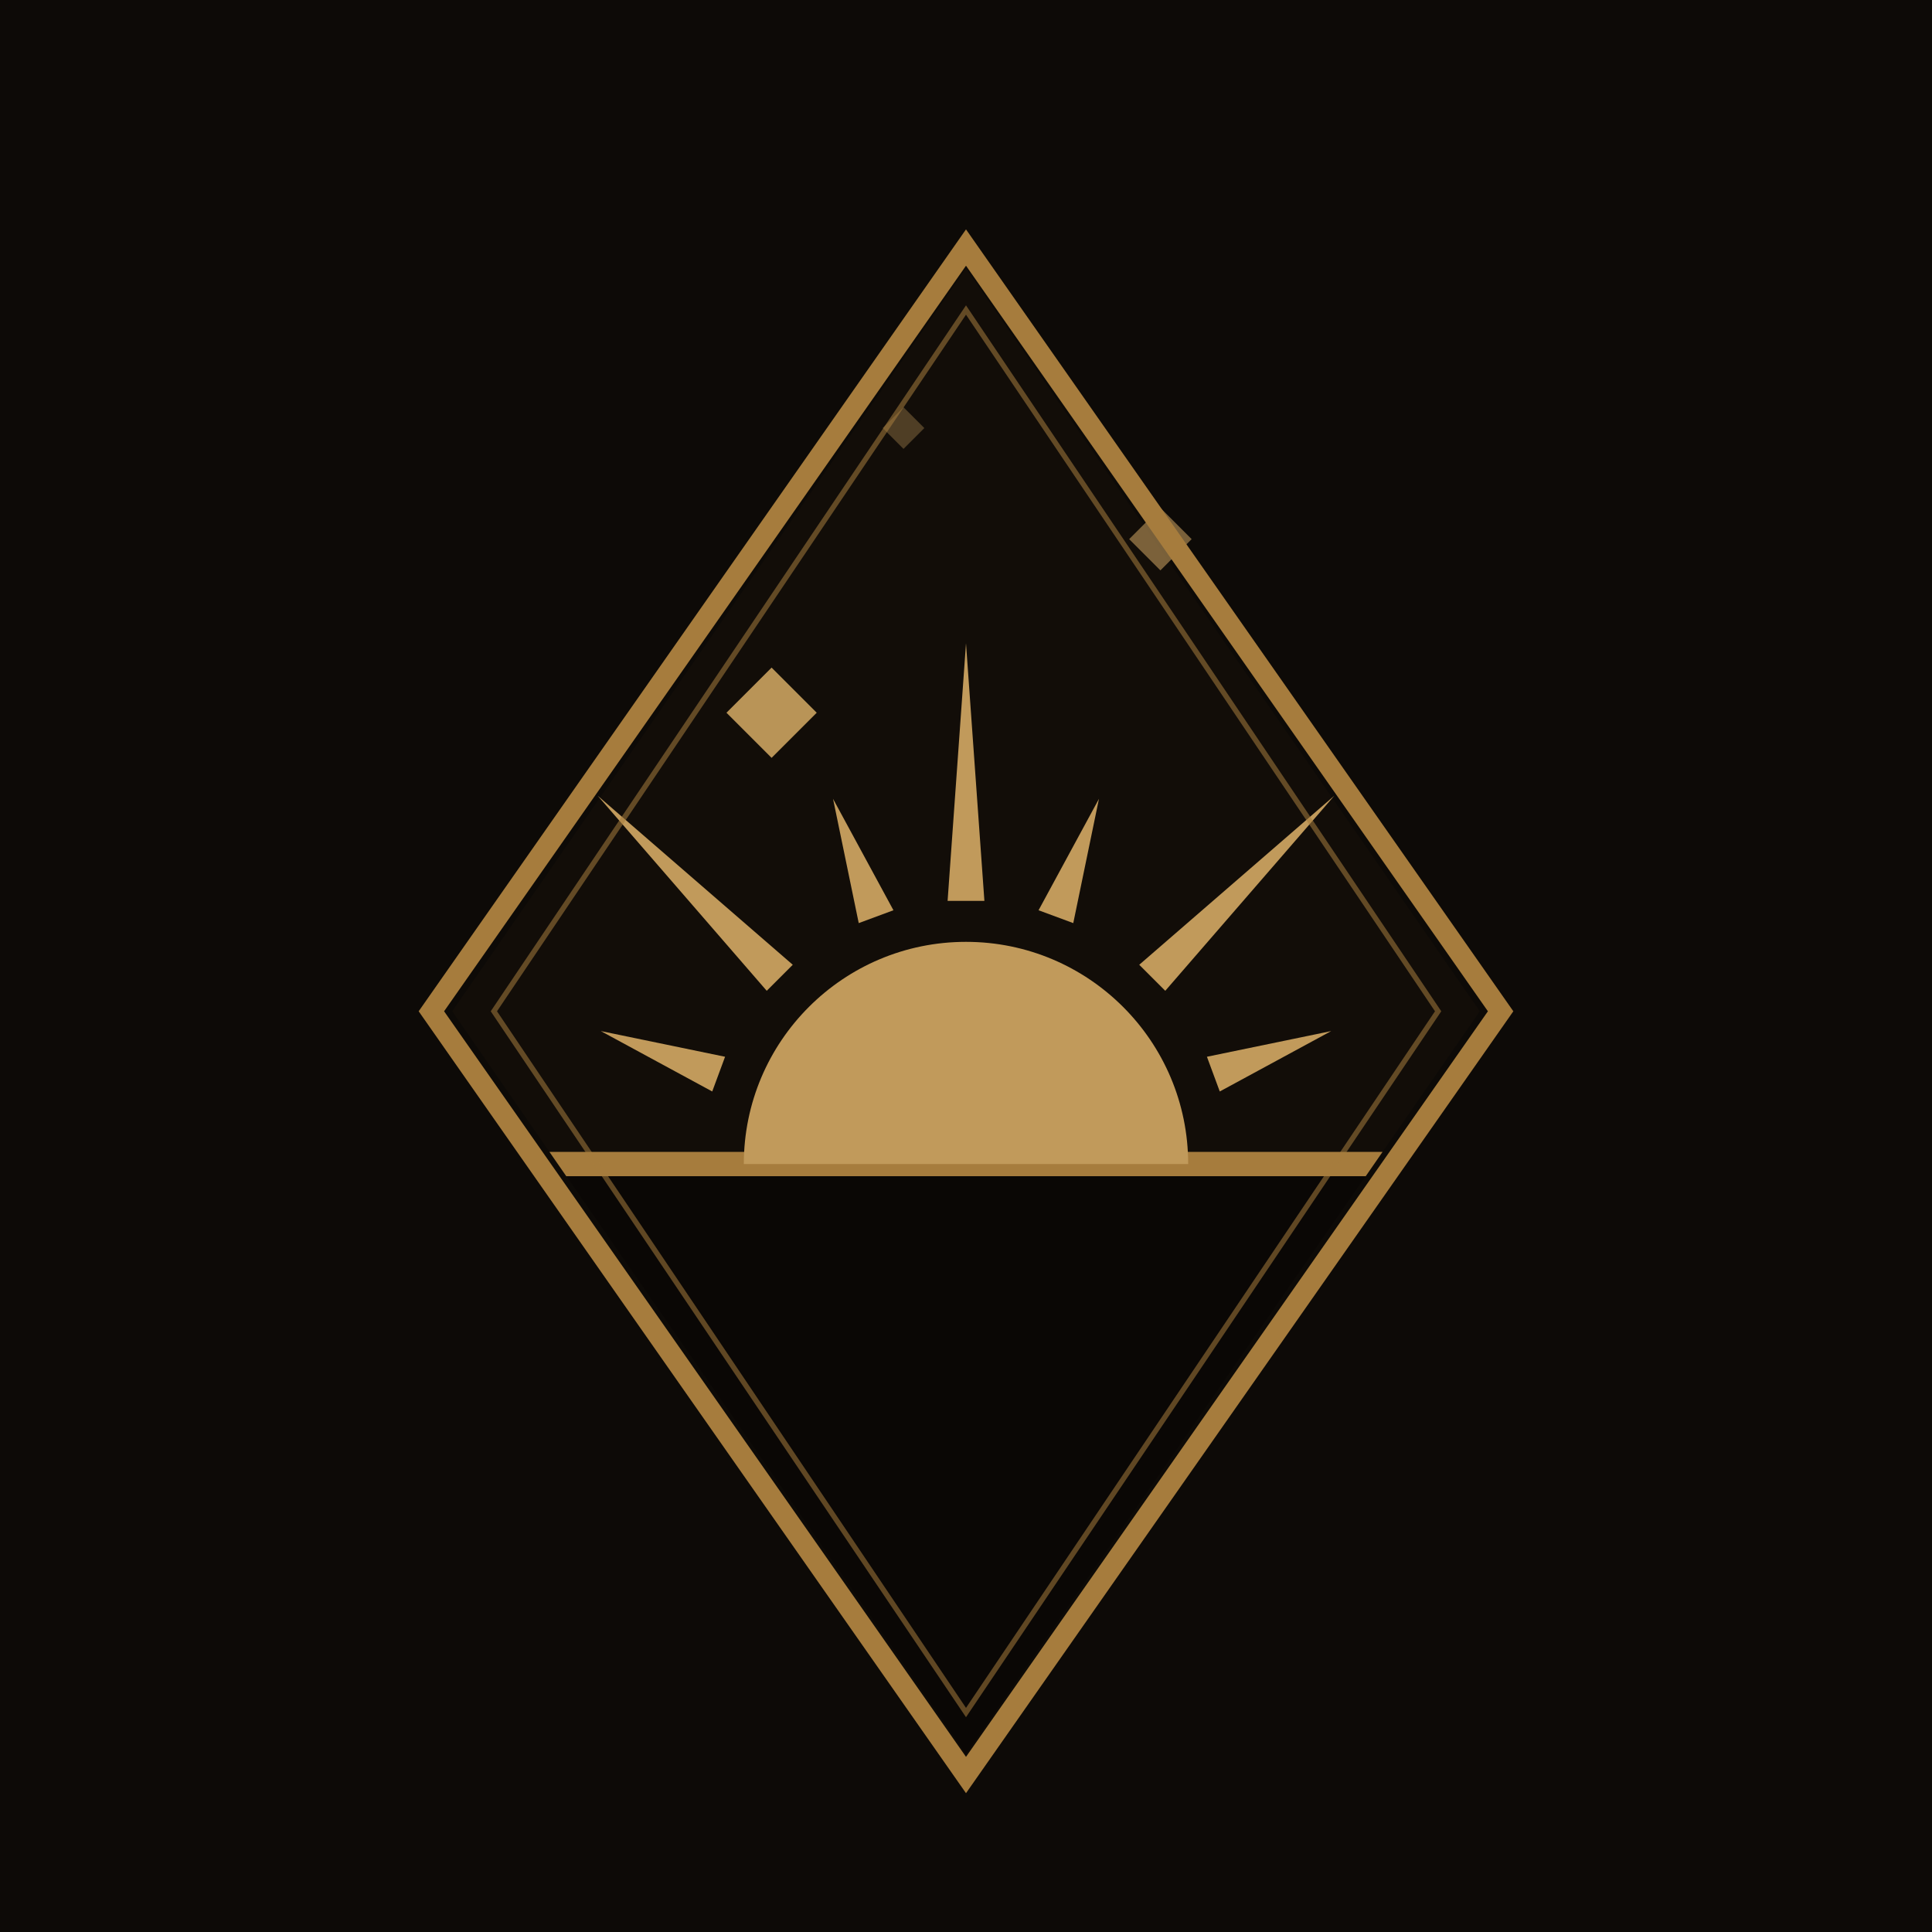
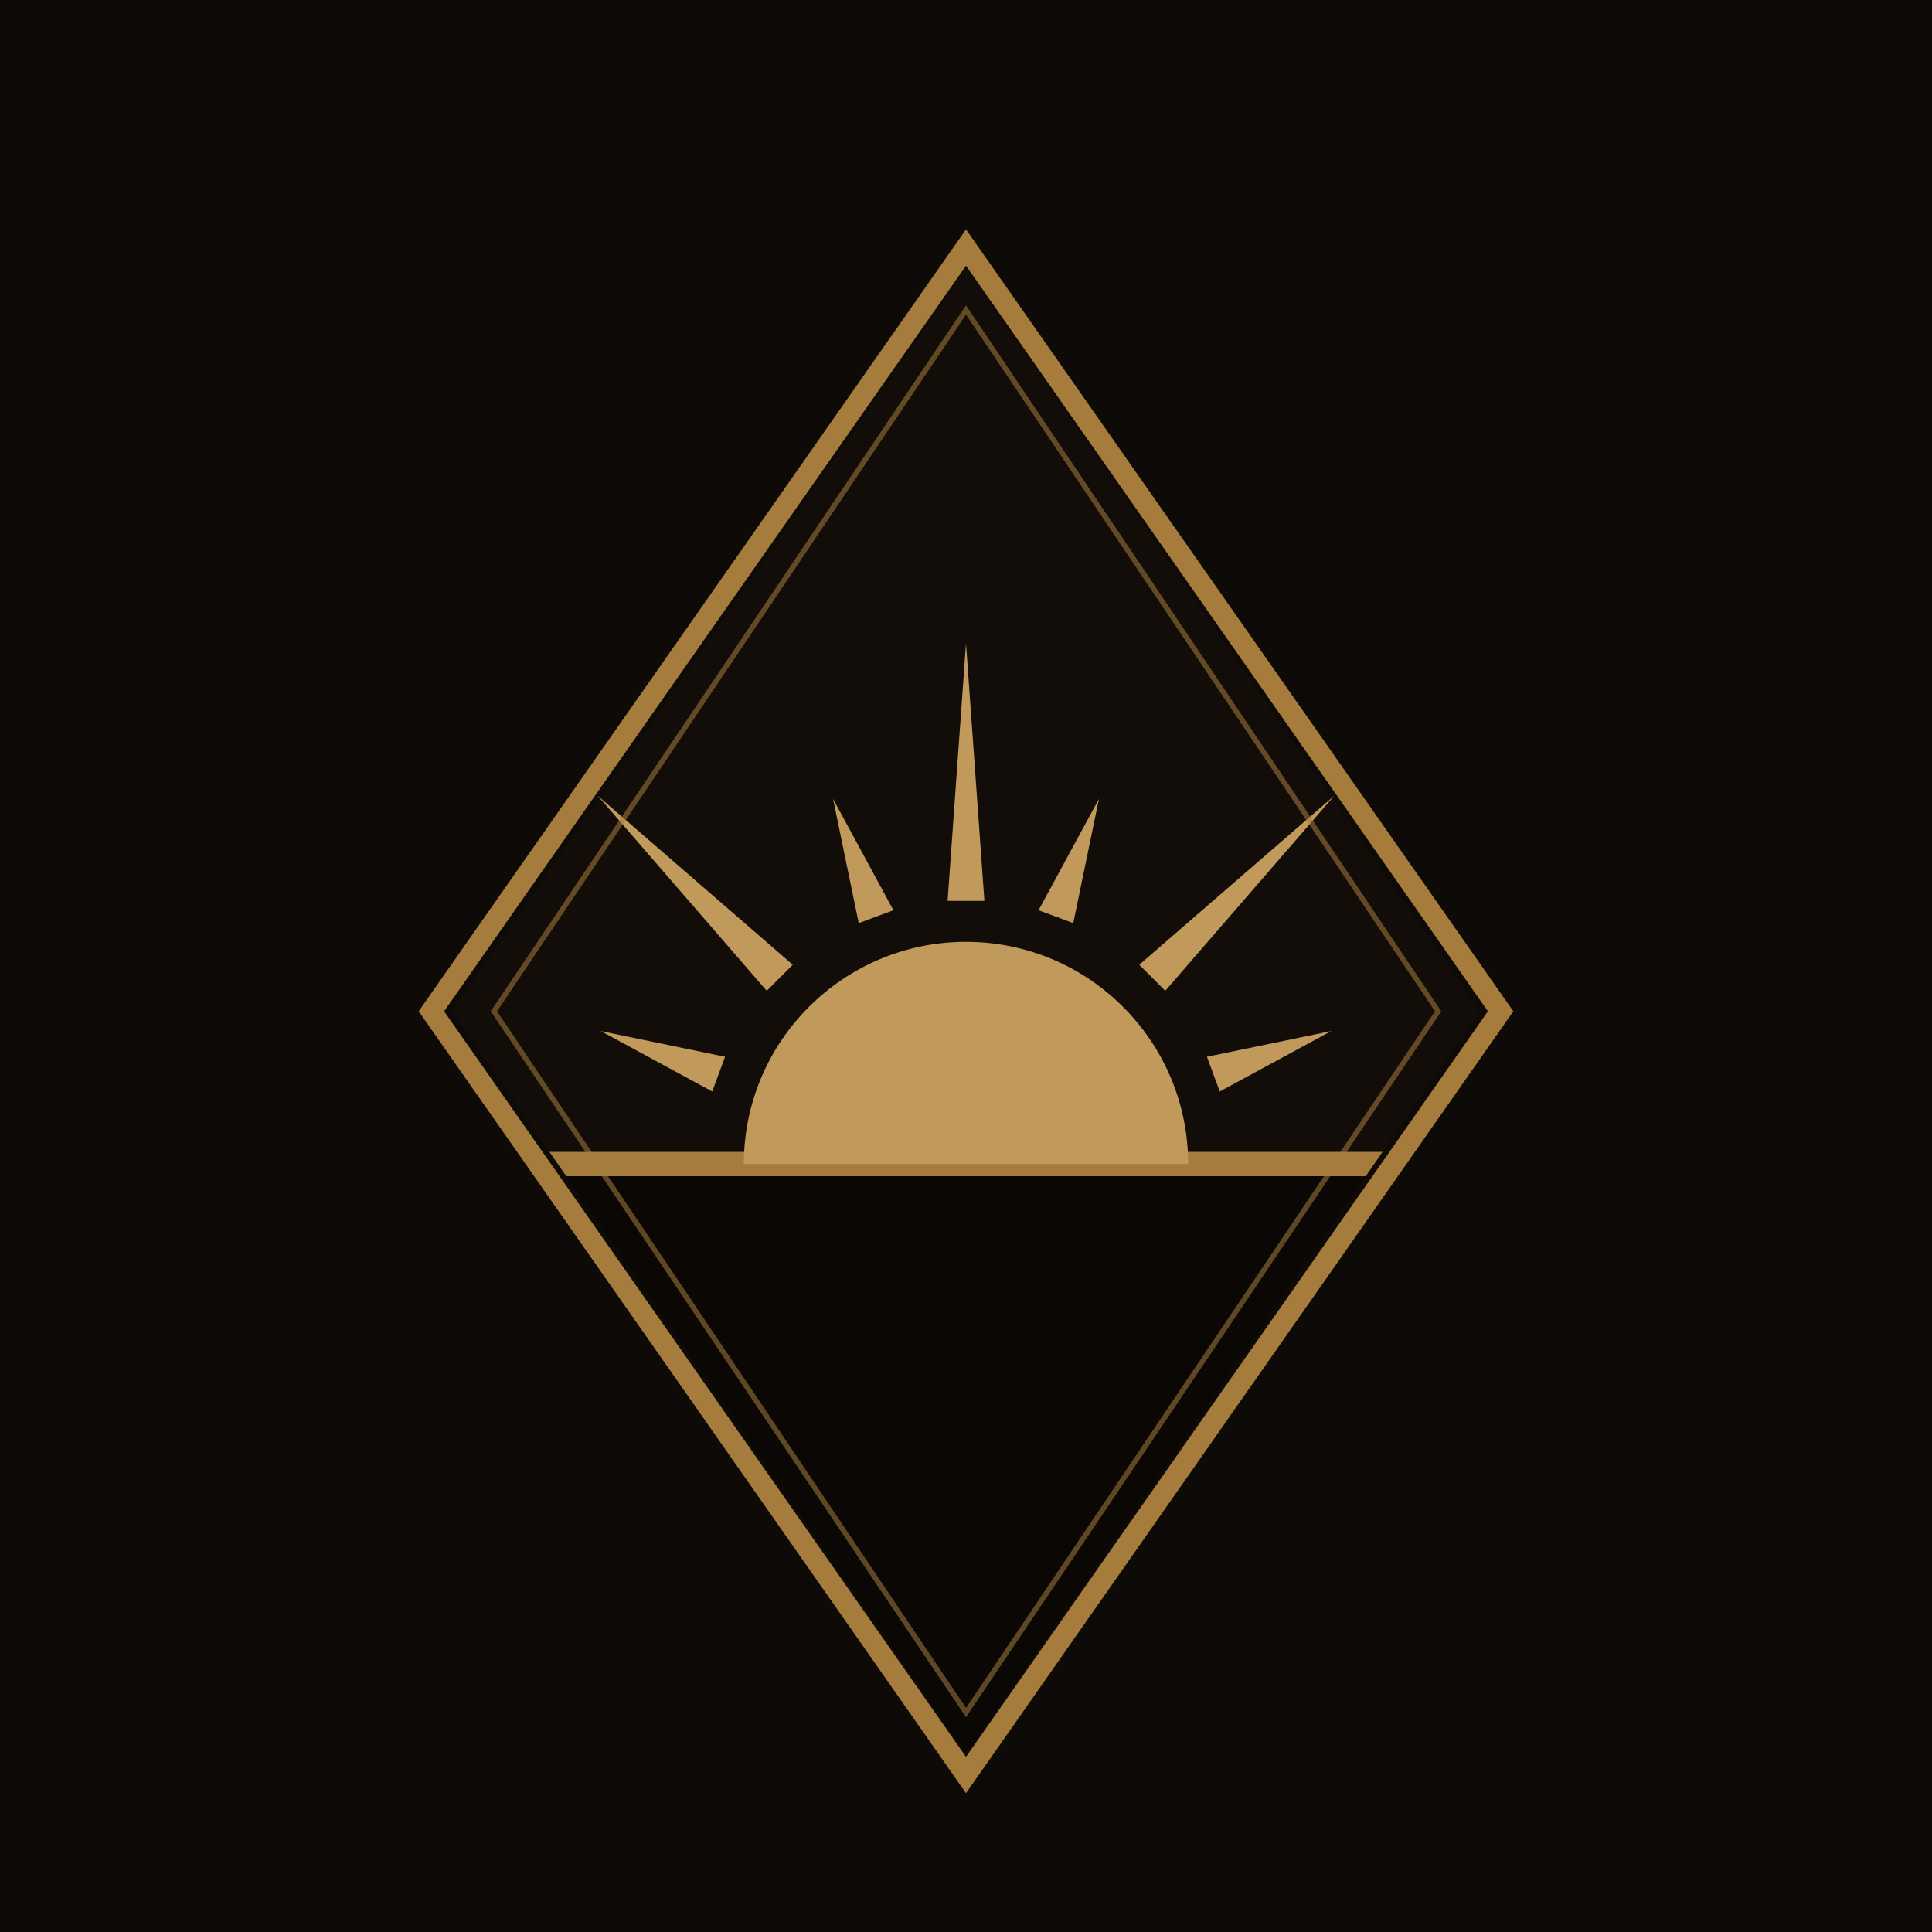
<svg xmlns="http://www.w3.org/2000/svg" viewBox="0 0 512 512">
  <rect width="512" height="512" fill="#0d0a07" />
  <g transform="translate(256 268) scale(0.92) translate(-256 -256)">
    <defs>
      <clipPath id="loz">
        <polygon points="108.0,256.0 256.0,42.0 404.0,256.0 256.0,470.0" />
      </clipPath>
    </defs>
    <polygon points="108.0,256.0 256.0,42.0 404.0,256.0 256.0,470.0" fill="#120d08" />
    <rect x="0" y="300.0" width="512" height="512" fill="#0a0705" clip-path="url(#loz)" />
    <rect x="0" y="296.5" width="512" height="7" fill="#a67c3d" clip-path="url(#loz)" />
    <path d="M 192.0 300.0 A 64.0 64.0 0 0 1 320.0 300.0 Z" fill="#c19a5b" clip-path="url(#loz)" />
    <polygon points="329.1,279.1 361.2,261.7 325.4,269.1" fill="#c19a5b" />
    <polygon points="313.4,250.1 362.1,193.9 305.9,242.6" fill="#c19a5b" />
    <polygon points="286.9,230.6 294.3,194.8 276.9,226.9" fill="#c19a5b" />
    <polygon points="261.3,224.2 256.0,150.0 250.7,224.2" fill="#c19a5b" />
    <polygon points="235.1,226.9 217.7,194.8 225.1,230.6" fill="#c19a5b" />
    <polygon points="206.1,242.6 149.9,193.9 198.6,250.1" fill="#c19a5b" />
    <polygon points="186.6,269.1 150.8,261.7 182.9,279.1" fill="#c19a5b" />
-     <polygon points="187.0,170.0 200.0,157.0 213.0,170.0 200.0,183.0" fill="#c19a5b" opacity="0.95" />
-     <polygon points="303.0,120.0 312.0,111.0 321.0,120.0 312.0,129.0" fill="#c19a5b" opacity="0.6" />
-     <polygon points="232.0,88.0 238.0,82.0 244.0,88.0 238.0,94.0" fill="#c19a5b" opacity="0.35" />
    <polygon points="102.0,256.0 256.0,36.0 410.0,256.0 256.0,476.0" fill="none" stroke="#a67c3d" stroke-width="6" />
    <polygon points="120.0,256.0 256.0,54.0 392.0,256.0 256.0,458.0" fill="none" stroke="#a67c3d" stroke-width="1.5" opacity="0.55" />
  </g>
</svg>
